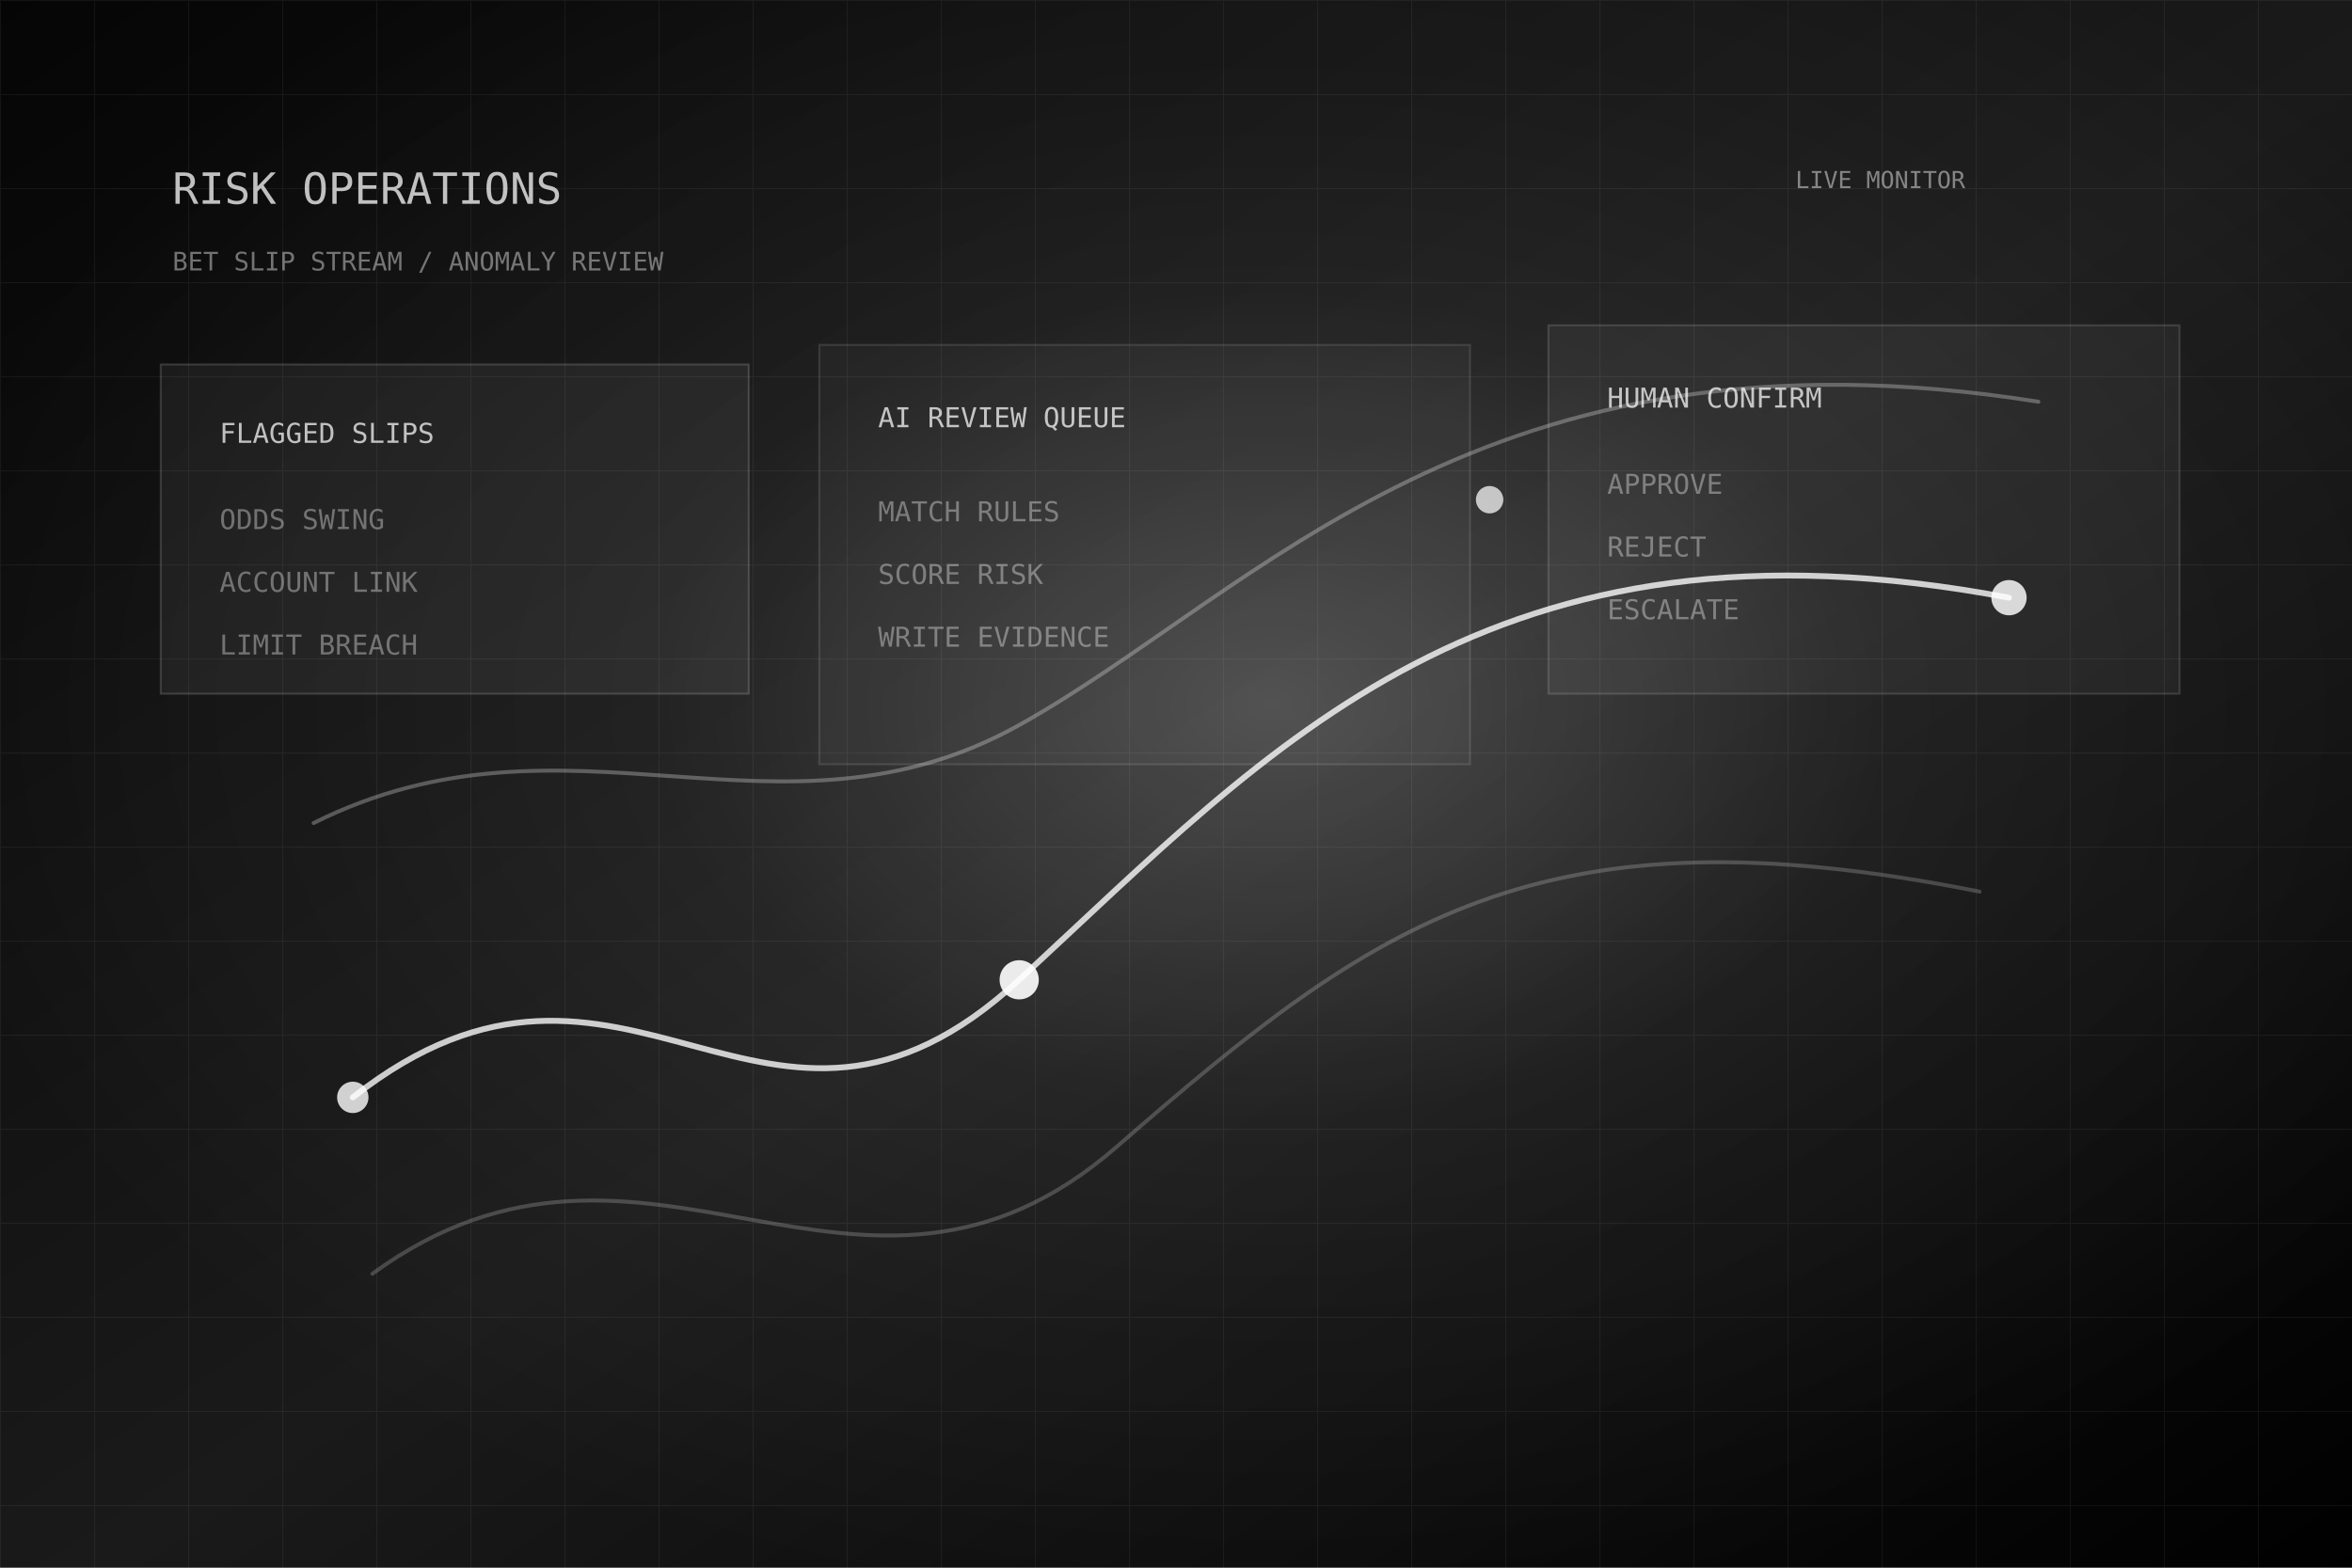
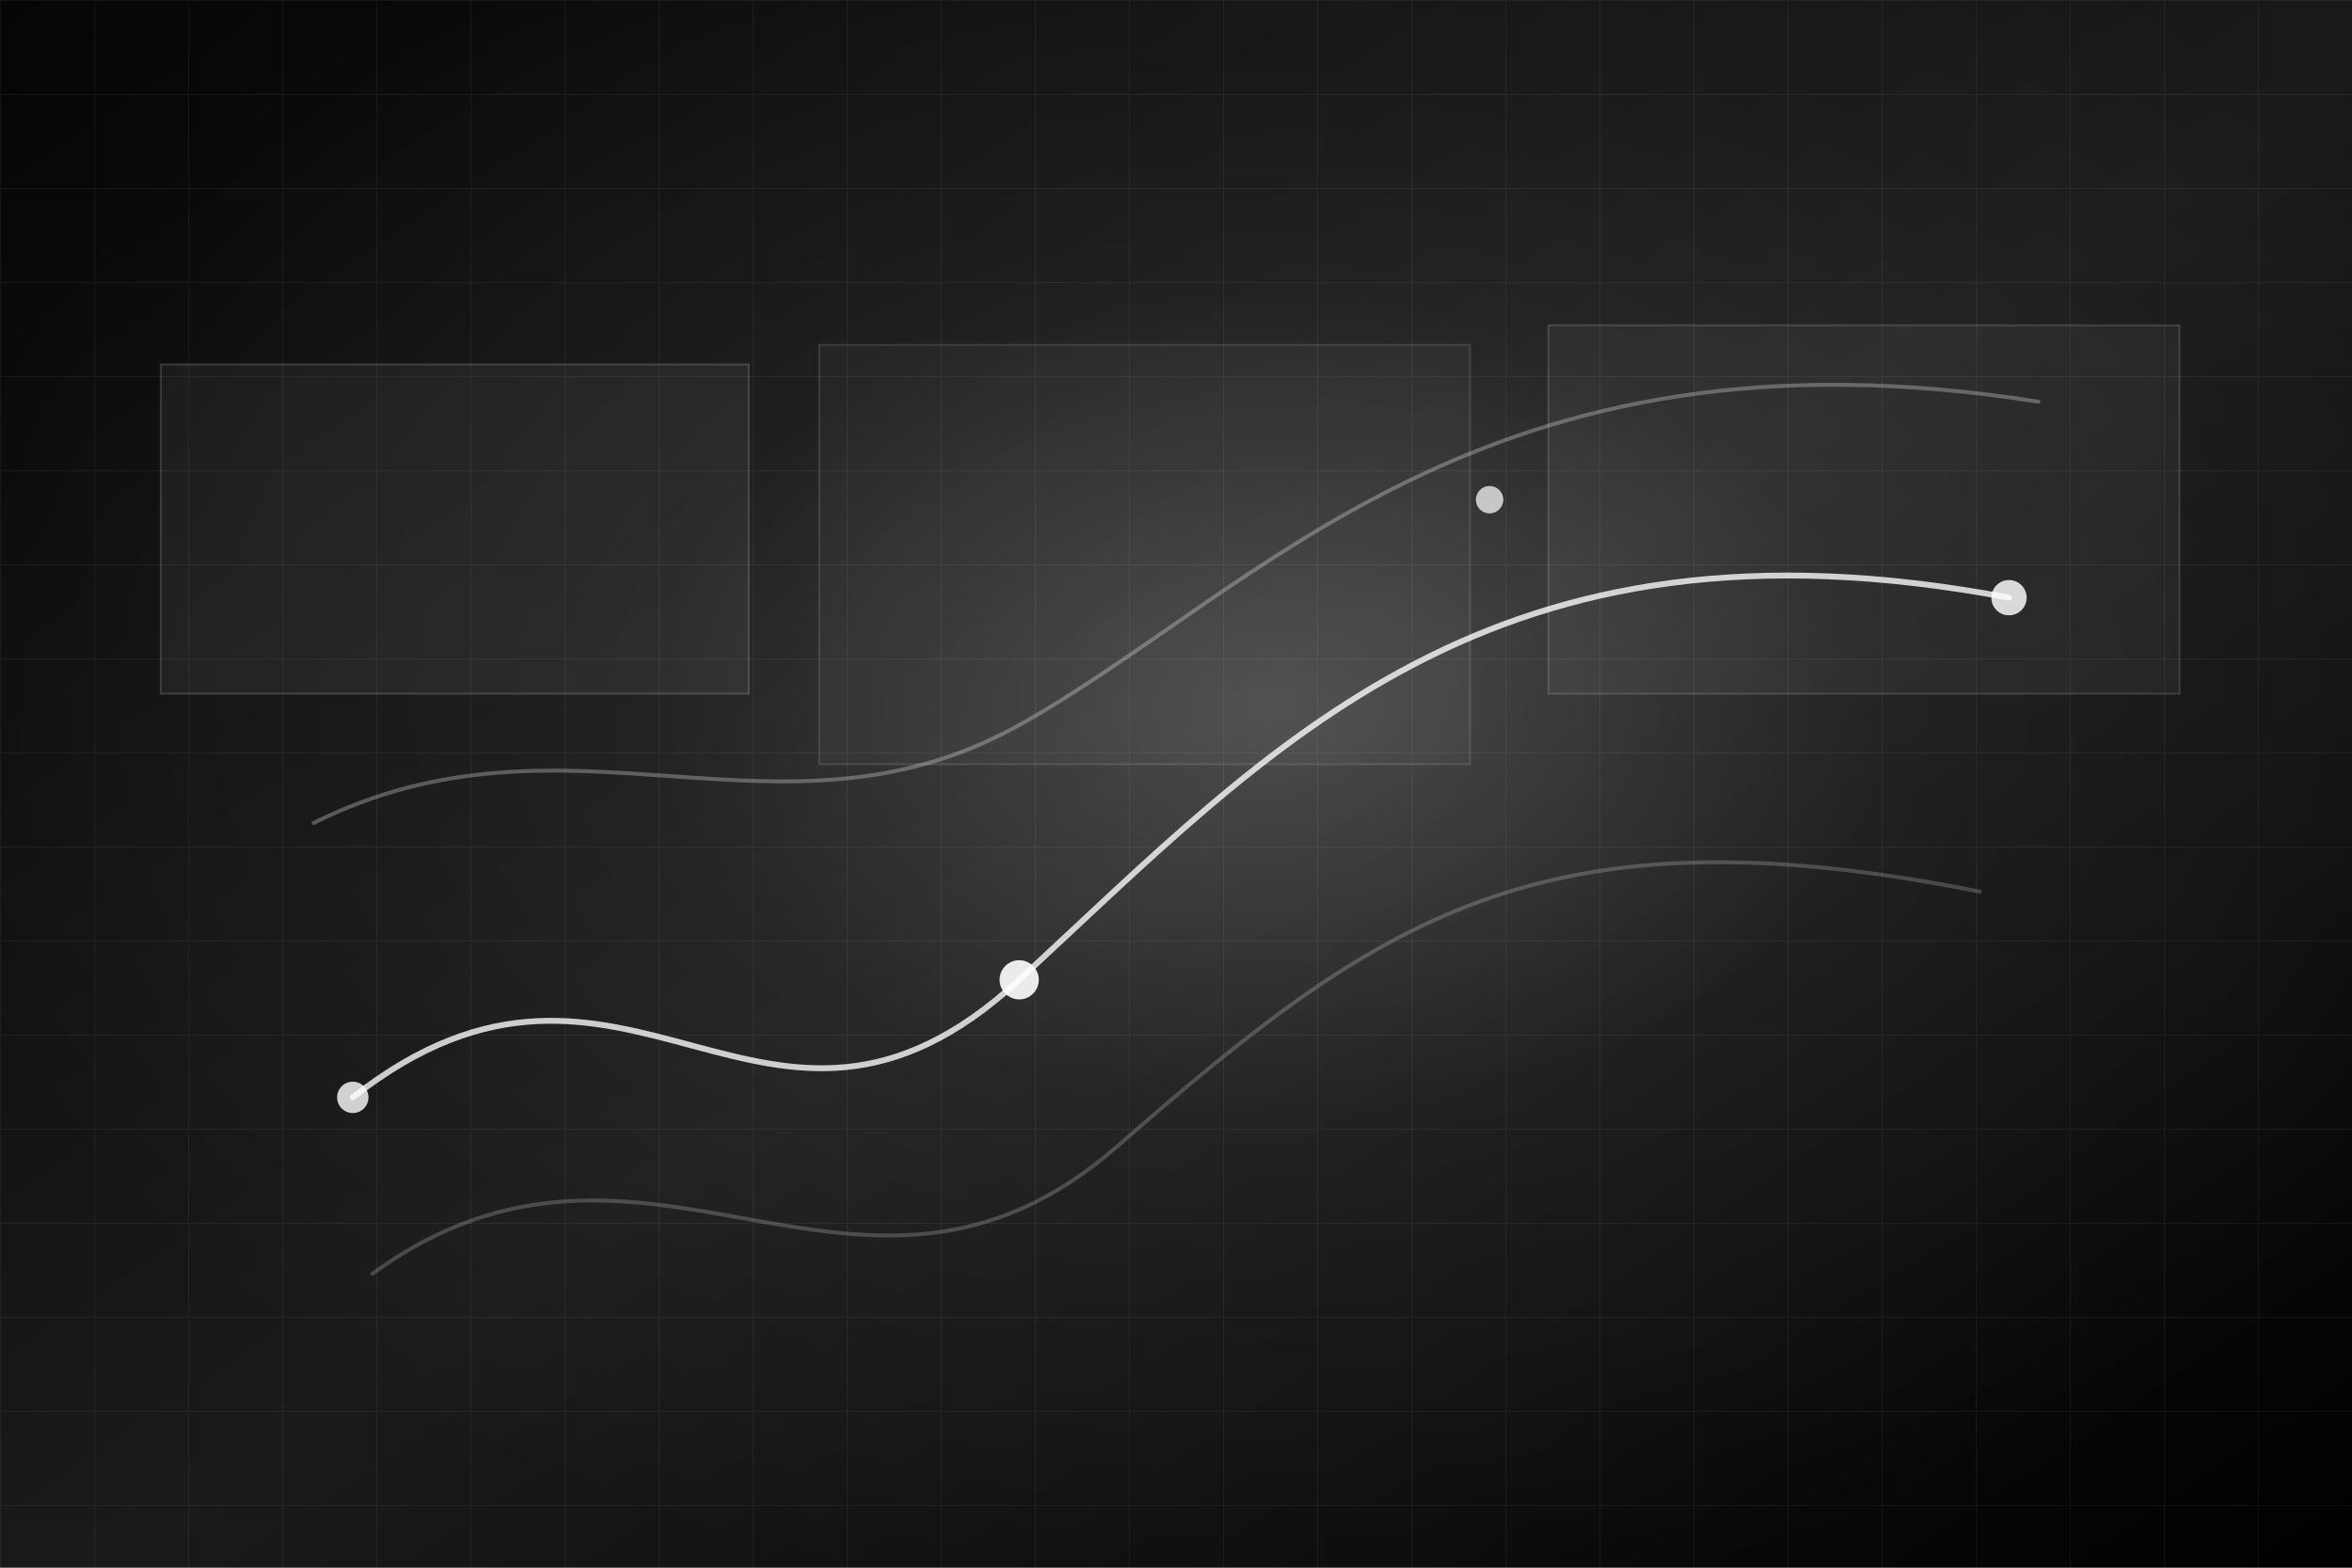
<svg xmlns="http://www.w3.org/2000/svg" width="1200" height="800" viewBox="0 0 1200 800">
  <defs>
    <linearGradient id="bg" x1="0" y1="0" x2="1" y2="1">
      <stop offset="0" stop-color="#050505" />
      <stop offset="0.52" stop-color="#1a1a1a" />
      <stop offset="1" stop-color="#000" />
    </linearGradient>
    <radialGradient id="glow" cx="54%" cy="45%" r="58%">
      <stop offset="0" stop-color="#ffffff" stop-opacity="0.22" />
      <stop offset="0.45" stop-color="#ffffff" stop-opacity="0.06" />
      <stop offset="1" stop-color="#ffffff" stop-opacity="0" />
    </radialGradient>
    <pattern id="grid" width="48" height="48" patternUnits="userSpaceOnUse">
      <path d="M48 0H0V48" fill="none" stroke="#fff" stroke-opacity="0.055" stroke-width="1" />
    </pattern>
  </defs>
  <rect width="1200" height="800" fill="url(#bg)" />
  <rect width="1200" height="800" fill="url(#grid)" />
  <rect width="1200" height="800" fill="url(#glow)" />
  <g fill="none" stroke="#fff" stroke-linecap="round">
    <path d="M180 560C320 450 390 620 520 500S760 255 1025 305" stroke-opacity="0.78" stroke-width="3" />
    <path d="M160 420C290 355 398 438 520 370S756 160 1040 205" stroke-opacity="0.28" stroke-width="2" />
    <path d="M190 650C330 548 438 700 570 585S785 410 1010 455" stroke-opacity="0.2" stroke-width="2" />
  </g>
-   <g font-family="JetBrains Mono, Consolas, monospace" fill="#fff">
-     <text x="88" y="104" font-size="22" opacity="0.74">RISK OPERATIONS</text>
-     <text x="88" y="138" font-size="13" opacity="0.42">BET SLIP STREAM / ANOMALY REVIEW</text>
-     <text x="916" y="96" font-size="12" opacity="0.46">LIVE MONITOR</text>
-   </g>
  <g>
    <rect x="82" y="186" width="300" height="168" fill="#fff" fill-opacity="0.055" stroke="#fff" stroke-opacity="0.16" />
    <rect x="418" y="176" width="332" height="214" fill="#fff" fill-opacity="0.035" stroke="#fff" stroke-opacity="0.12" />
    <rect x="790" y="166" width="322" height="188" fill="#fff" fill-opacity="0.05" stroke="#fff" stroke-opacity="0.14" />
-     <g font-family="JetBrains Mono, Consolas, monospace" fill="#fff" font-size="14">
-       <text x="112" y="226" opacity="0.72">FLAGGED SLIPS</text>
-       <text x="112" y="270" opacity="0.36">ODDS SWING</text>
-       <text x="112" y="302" opacity="0.36">ACCOUNT LINK</text>
-       <text x="112" y="334" opacity="0.36">LIMIT BREACH</text>
-       <text x="448" y="218" opacity="0.72">AI REVIEW QUEUE</text>
-       <text x="448" y="266" opacity="0.36">MATCH RULES</text>
-       <text x="448" y="298" opacity="0.36">SCORE RISK</text>
-       <text x="448" y="330" opacity="0.36">WRITE EVIDENCE</text>
-       <text x="820" y="208" opacity="0.72">HUMAN CONFIRM</text>
-       <text x="820" y="252" opacity="0.36">APPROVE</text>
-       <text x="820" y="284" opacity="0.36">REJECT</text>
-       <text x="820" y="316" opacity="0.36">ESCALATE</text>
-     </g>
  </g>
  <g fill="#fff">
    <circle cx="180" cy="560" r="8" opacity="0.8" />
    <circle cx="520" cy="500" r="10" opacity="0.9" />
    <circle cx="760" cy="255" r="7" opacity="0.72" />
    <circle cx="1025" cy="305" r="9" opacity="0.82" />
  </g>
</svg>
